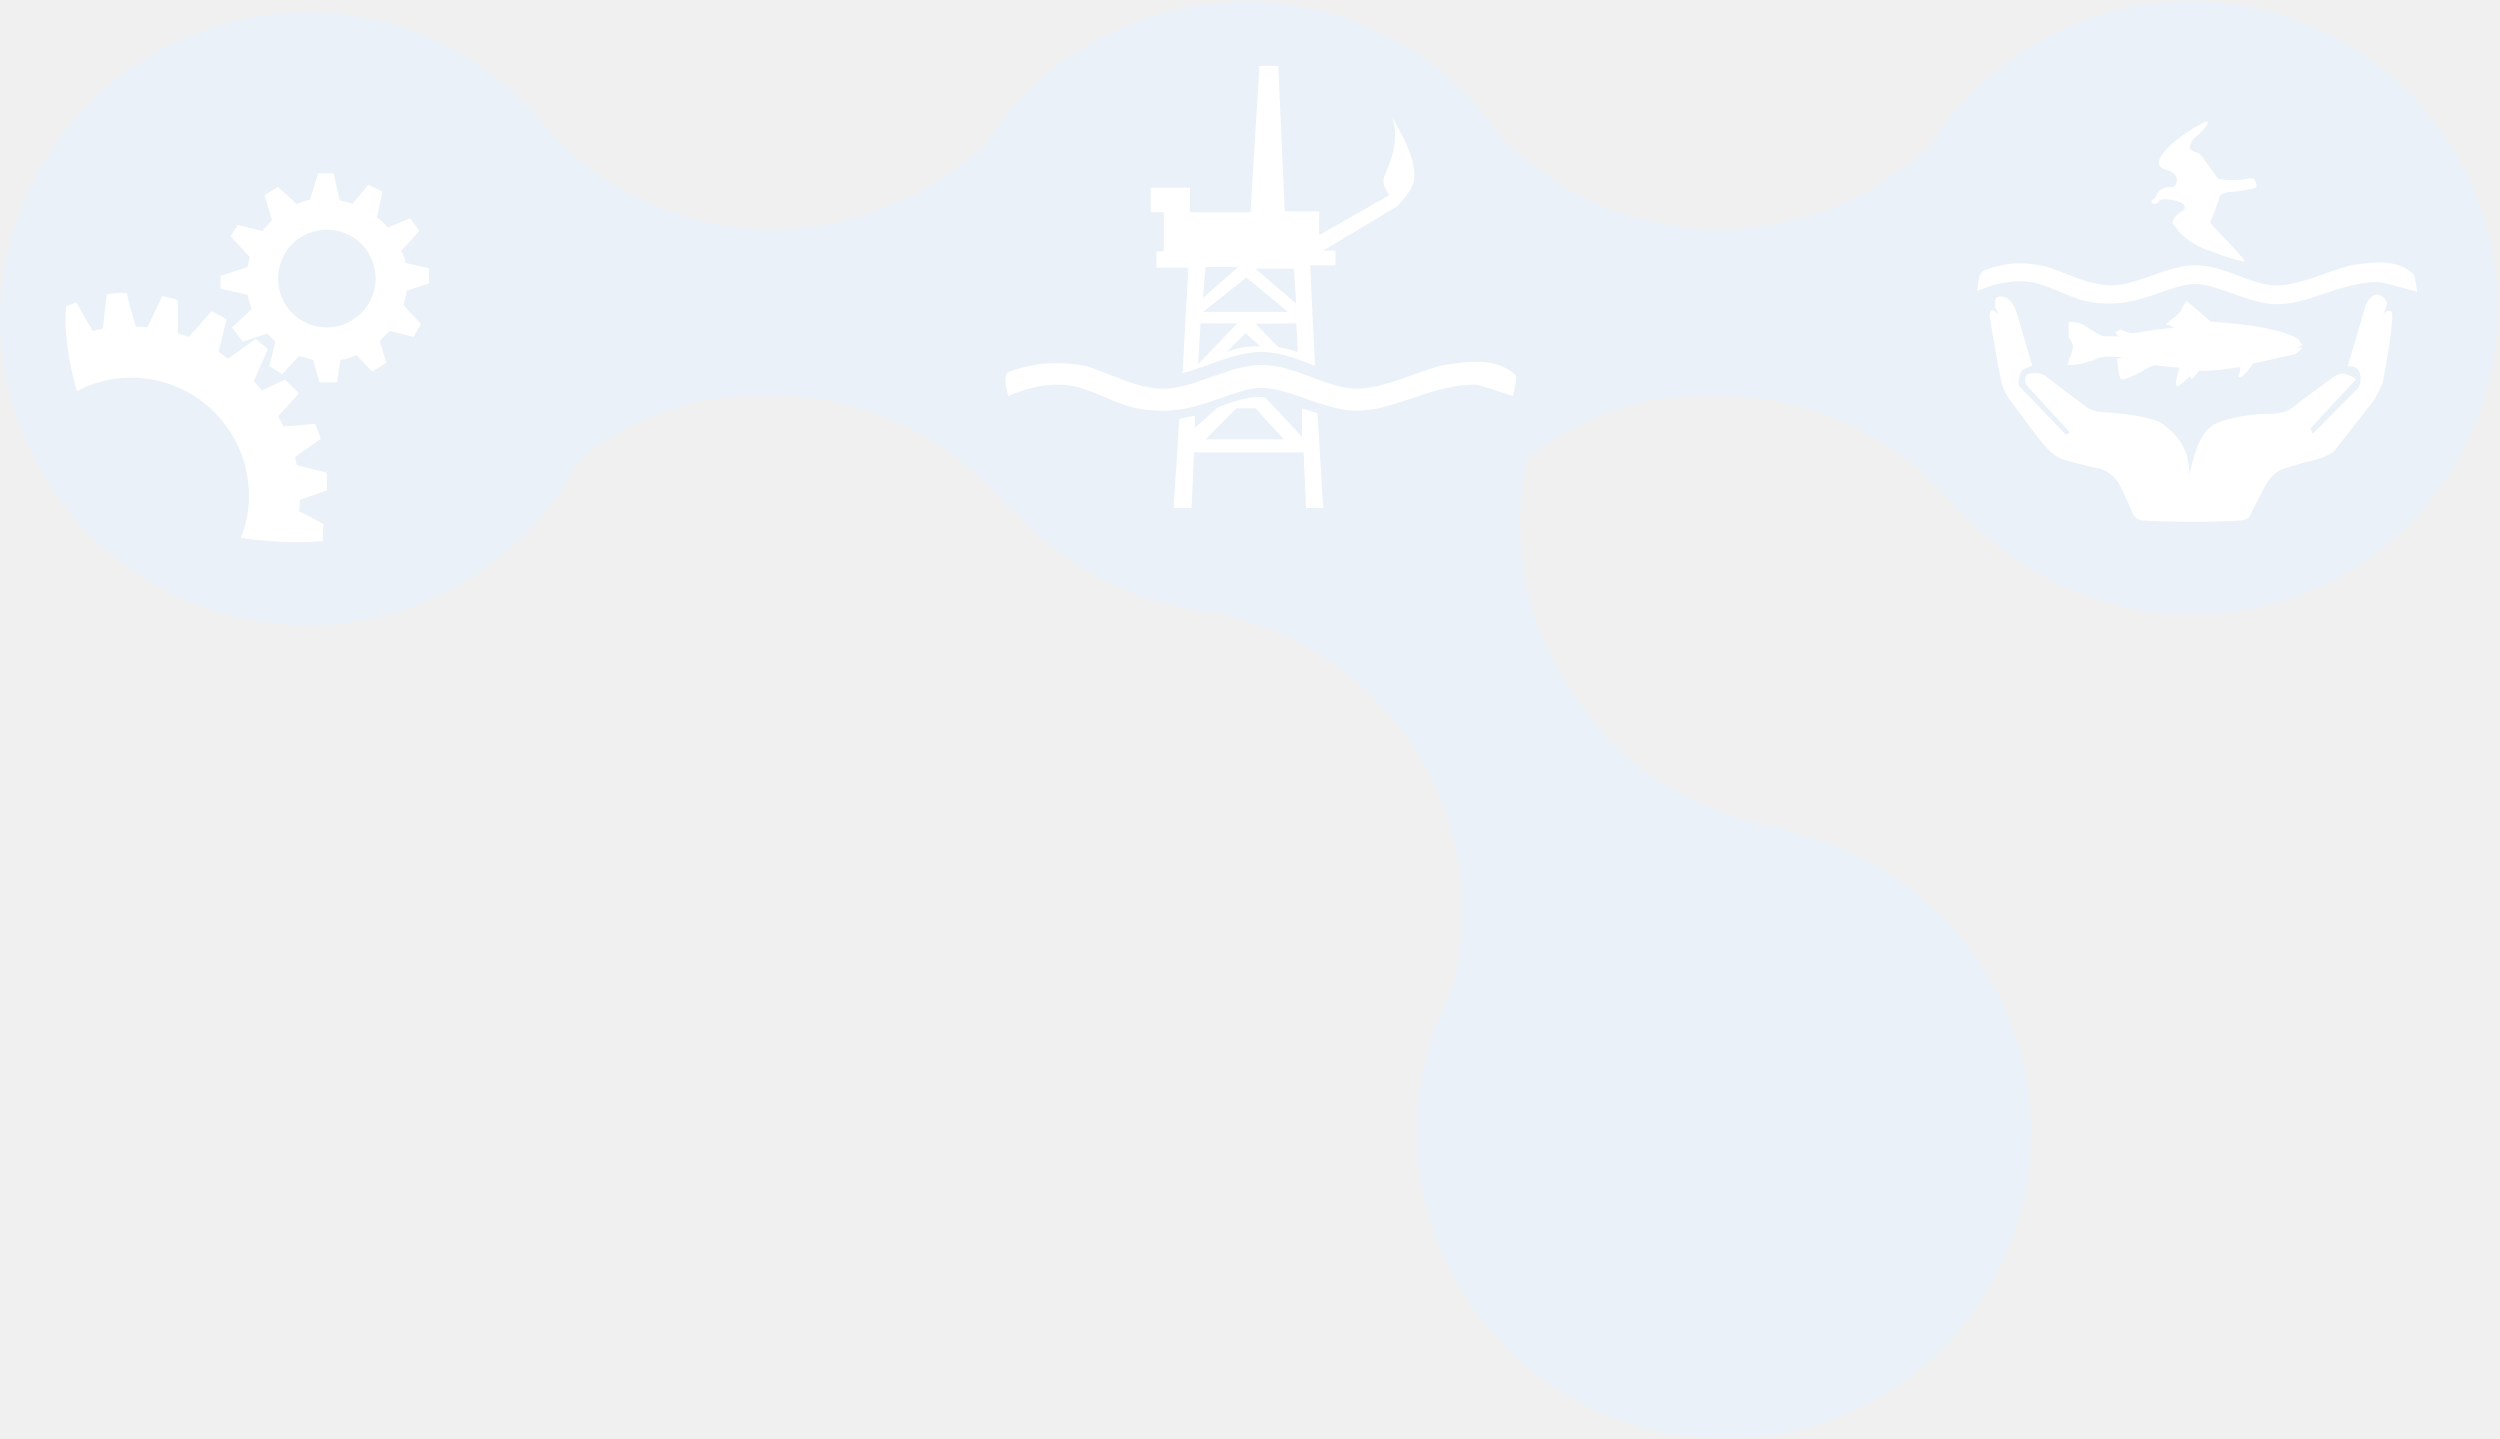
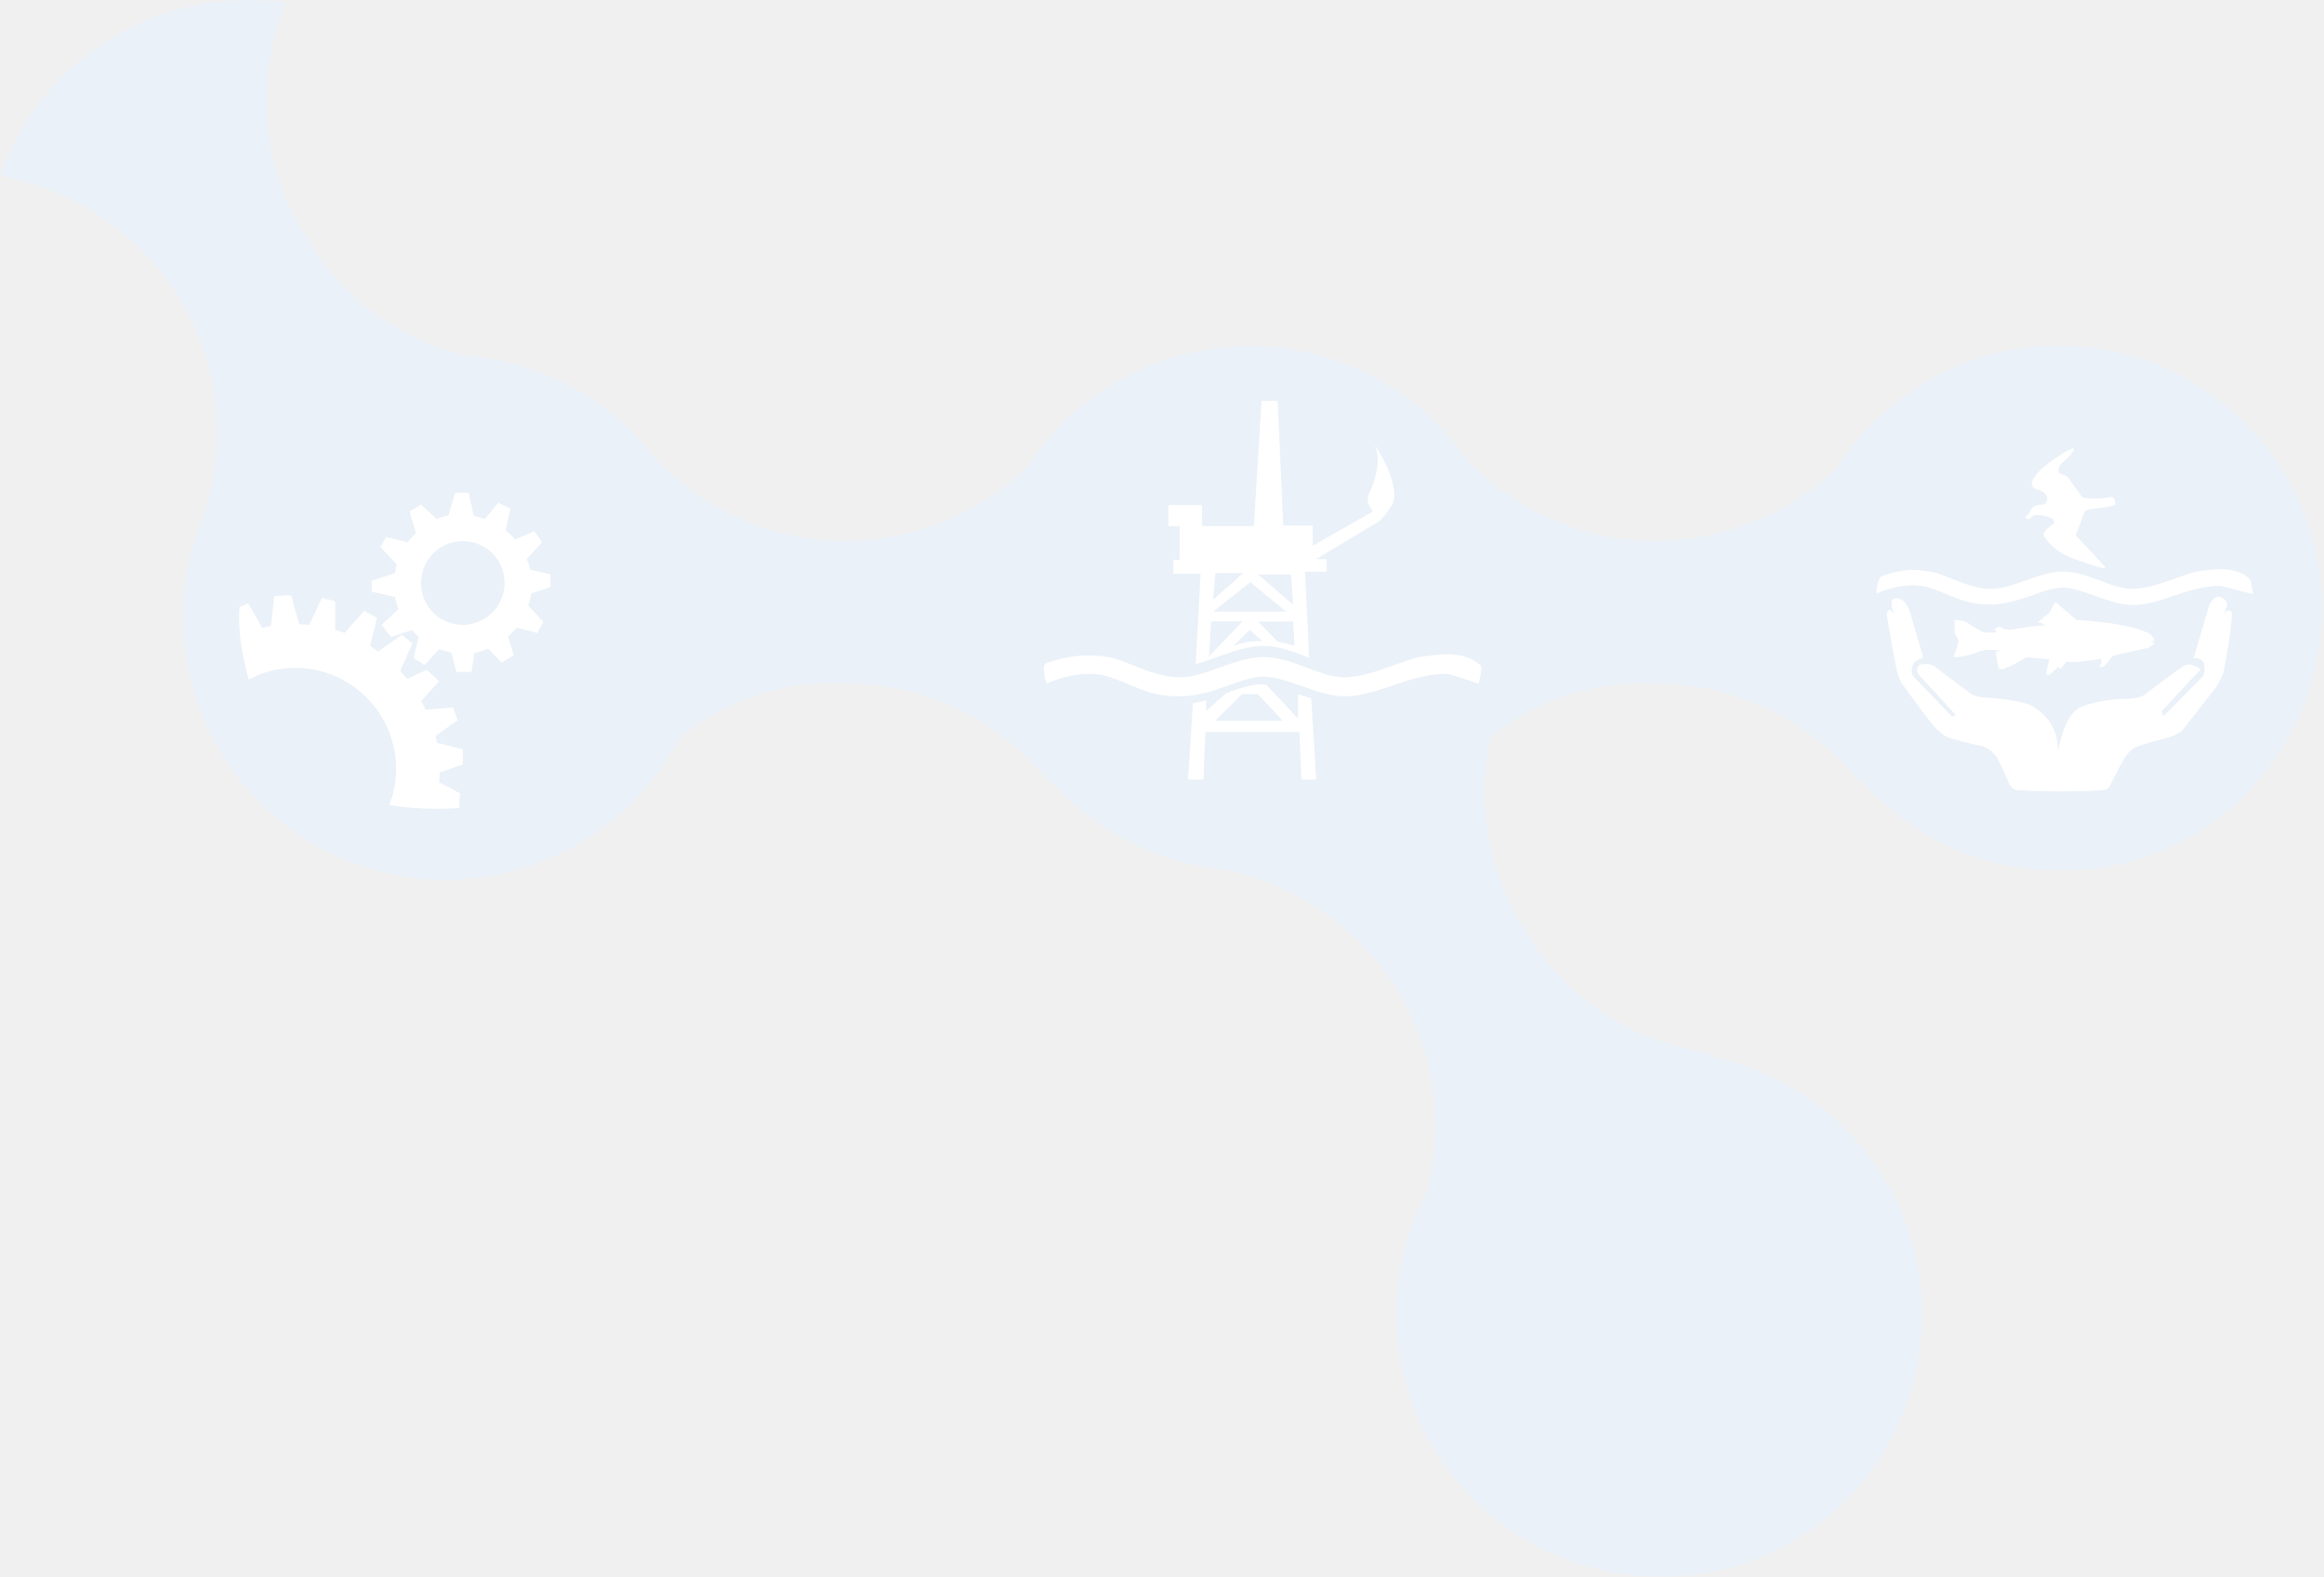
- <svg xmlns="http://www.w3.org/2000/svg" width="796" height="458" viewBox="0 0 796 458" fill="none">
-   <path fill-rule="evenodd" clip-rule="evenodd" d="M697.485 195.589C668.39 195.589 642.175 182.763 624.23 162.492C624.159 162.586 624.087 162.68 624.015 162.773C623.941 162.869 623.868 162.964 623.794 163.06C605.603 140.364 578.317 125.99 547.241 125.99C524.057 124.862 502.982 132.575 486.219 145.99C481.275 168.763 484.345 193.777 497.84 215.817C512.999 243.052 539.527 259.695 568.329 263.478C568.177 263.873 568.022 264.267 567.865 264.66C612.652 273.54 646.638 313.164 646.638 360.391C646.638 414.86 602.676 458.738 548.862 457.981C495.047 457.981 451.086 414.103 451.086 360.391C451.086 343.966 455.197 328.461 462.443 314.849C468.572 290.638 465.937 264.572 452.363 241.539C437.714 216.684 413.865 201.012 387.654 195.206C363.076 193.009 339.686 181.654 322.954 162.483C322.806 162.676 322.659 162.868 322.511 163.06C304.32 140.364 277.033 125.99 245.957 125.99C222.626 124.854 201.43 132.674 184.616 146.247C174.983 164.818 159.3 180.495 138.728 189.972C90.219 212.668 31.856 191.485 9.118 142.312C-13.621 93.895 7.602 35.643 56.869 12.948C99.037 -6.781 148.652 6.647 175.839 42.797C193.8 61.352 218.578 73.034 245.957 73.034C272.01 73.034 296.297 62.457 313.628 45.963C321.952 32.835 333.552 21.517 348.032 13.358C392.694 -11.807 448.996 1.296 477.245 42.924C495.196 61.405 519.924 73.034 547.241 73.034C573.217 73.034 597.438 62.519 614.759 46.108C632.11 18.695 662.744 0.409 697.485 0.409C751.299 0.409 795.261 44.287 795.261 97.999C795.261 152.468 751.299 196.346 697.485 195.589Z" fill="#EAF1F8" />
-   <path fill-rule="evenodd" clip-rule="evenodd" d="M370.541 80.053H368.198V85.257H378.353L376.53 118.815C379.276 118.108 382.082 117.098 384.928 116.075C390.448 114.09 396.118 112.052 401.787 112.052C407.148 112.052 412.509 114.102 417.656 116.071L417.662 116.073L417.919 116.171C418.184 116.273 418.448 116.374 418.712 116.474L417.15 84.476H425.222V79.793H421.316L444.751 65.745C444.751 65.745 447.094 63.664 449.437 59.762C451.781 55.86 449.698 47.795 443.188 37.389C445.851 44.16 442.664 51.605 441.156 55.128L441.155 55.13C441.041 55.396 440.936 55.64 440.845 55.86C439.543 58.981 442.407 62.103 442.407 62.103L420.014 74.851V67.306H409.078L406.995 21H401.006L398.142 67.566H378.874V59.762H366.375V67.566H370.541V80.053ZM396.58 110.491C393.976 110.751 390.591 112.052 390.591 112.052L396.58 106.068L401.267 110.231C401.267 110.231 399.183 110.231 396.58 110.491ZM406.995 110.491C404.391 107.889 399.704 102.946 399.704 102.946C399.965 103.207 412.723 102.946 412.723 102.946L413.244 112.052C413.177 112.052 413.021 111.999 412.751 111.908C411.98 111.647 410.273 111.069 406.995 110.491ZM411.942 85.517L412.723 96.703L399.704 85.517H411.942ZM383.821 84.996H394.236L383.04 94.882L383.821 84.996ZM396.84 88.378L410.12 99.304H383.04L396.84 88.378ZM382.259 102.946H393.976L381.477 115.954L382.259 102.946ZM482.507 119.336C476.258 113.873 468.446 114.913 459.593 116.214C457.12 116.763 454.067 117.859 450.751 119.05C444.641 121.244 437.64 123.758 431.732 123.758C427.355 123.758 422.739 122.018 417.939 120.21C412.745 118.252 407.337 116.214 401.788 116.214C396.313 116.214 390.77 118.198 385.369 120.131C380.238 121.968 375.235 123.758 370.542 123.758C364.539 123.758 358.537 121.365 353.232 119.25C349.792 117.878 346.646 116.623 343.983 116.214C337.213 115.173 330.703 115.173 321.329 118.295C318.726 119.076 321.069 126.1 321.069 126.1C321.069 126.1 333.307 120.116 343.983 123.498C347.372 124.572 350.026 125.698 352.471 126.735C357.726 128.964 362.011 130.782 370.542 130.782C377.375 130.782 383.507 128.605 389.067 126.631C393.677 124.995 397.893 123.498 401.788 123.498C405.905 123.498 410.679 125.17 415.653 126.912C421.06 128.806 426.703 130.782 431.992 130.782C437.769 130.782 443.546 128.846 449.527 126.841C455.948 124.689 462.604 122.458 469.748 122.458C471.831 122.718 481.726 126.1 481.726 126.1C481.726 126.1 483.288 119.856 482.507 119.336ZM414.547 139.107V130.002L419.494 131.563L421.317 161.74H415.849L415.068 144.05H380.176L379.395 161.74H373.667L375.49 133.384L380.437 132.343V136.246L387.728 129.742C387.728 129.742 397.883 125.319 402.83 126.62C406.215 130.002 414.547 139.107 414.547 139.107ZM393.716 130.002L383.822 139.888H408.819L399.705 130.002H393.716ZM93.934 145.526L102.127 139.691L100.402 134.936L90.268 135.8C89.837 134.72 89.19 133.639 88.543 132.559L95.228 125.211L90.7 120.888L83.369 124.346C82.938 123.806 82.506 123.32 82.075 122.833C81.644 122.347 81.213 121.861 80.781 121.321L85.309 111.163L81.428 107.921L72.588 114.189C72.049 113.865 71.564 113.486 71.079 113.108C70.594 112.73 70.109 112.352 69.57 112.028L72.157 101.654L67.413 99.061L60.083 107.273C59.005 106.841 57.926 106.408 56.633 106.192V95.819C56.848 95.17 51.674 94.306 51.674 94.306L46.93 104.247C45.636 104.031 44.558 104.031 43.265 104.031C41.971 99.709 40.462 94.306 40.462 93.657C40.462 92.793 33.993 93.657 33.993 93.657L32.7 104.68L29.465 105.328L24.291 96.251L21.057 97.548C19.979 110.299 24.506 124.562 24.506 124.562C29.681 121.753 35.503 120.24 41.755 120.24C62.454 120.24 79.272 137.097 79.272 157.844C79.272 162.599 78.41 167.137 76.685 171.244C88.975 173.189 99.324 172.54 102.774 172.324C102.774 170.163 102.774 167.137 103.205 167.137C103.636 167.137 98.893 164.544 95.228 162.815C95.443 161.518 95.443 160.222 95.443 159.141L104.068 156.115V150.496L94.581 148.119C94.365 147.687 94.15 146.606 93.934 145.526ZM136.625 85.445V90.2L129.51 92.577C129.294 94.09 128.863 95.603 128.432 97.115L128.432 97.115L134.038 103.167L131.666 107.273L124.12 105.328L120.886 108.57L123.042 115.485L118.514 118.295L113.555 113.108C111.83 113.756 110.105 114.405 108.38 114.621L107.302 121.753H101.696L99.755 114.621L95.228 113.324L89.837 119.159L85.741 116.566L87.681 108.786L85.094 106.192L77.332 108.786L73.882 104.247L80.135 98.412C79.991 97.908 79.823 97.404 79.656 96.899C79.32 95.891 78.985 94.882 78.841 93.874L70.216 91.929V87.822L78.841 85.013L79.488 81.771L73.451 75.288L75.607 71.614L83.584 73.559C84.447 72.262 85.525 71.181 86.603 70.101L86.603 70.101L84.231 62.105L88.543 59.511L94.365 64.914C94.679 64.809 95.005 64.692 95.342 64.57L95.342 64.57C96.391 64.193 97.534 63.781 98.677 63.617L101.265 55.189H106.224L108.164 63.833C109.674 64.049 110.967 64.482 112.261 64.914L112.261 64.914L117.22 58.863L121.748 61.024L120.023 69.236C121.317 70.101 122.395 71.181 123.473 72.478L130.588 69.453C130.588 69.453 133.391 73.126 133.391 73.559C133.391 73.729 131.375 75.921 129.359 78.112C128.822 78.696 128.284 79.28 127.785 79.826C128.432 81.123 128.863 82.419 129.079 83.716L136.625 85.445ZM88.543 88.687C88.543 97.332 95.443 104.247 104.068 104.247C112.477 104.247 119.592 97.332 119.592 88.687C119.592 80.042 112.692 73.126 104.068 73.126C95.443 73.126 88.543 80.042 88.543 88.687ZM731.893 108.198C731 106.866 725.194 105.09 718.719 103.98C712.021 102.87 703.982 102.426 703.982 102.426L696.167 95.765C696.167 95.765 694.604 98.207 694.158 99.317C693.811 99.892 692.447 100.942 691.305 101.822L691.305 101.823C690.241 102.642 689.369 103.314 689.692 103.314C690.362 103.314 691.032 103.536 692.371 104.424C689.245 104.424 682.547 105.534 680.091 105.978C677.635 106.422 675.402 104.868 675.402 104.868L673.392 105.756L674.509 107.088H669.82C668.927 107.088 665.577 104.868 663.568 103.536C661.558 102.426 658.655 102.426 658.655 102.426V107.31C658.655 107.381 658.769 107.542 658.93 107.771C659.276 108.262 659.843 109.067 659.995 109.975C660.146 111.026 659.582 112.483 658.994 114.002C658.713 114.73 658.426 115.472 658.209 116.191C661.112 116.635 666.694 114.637 666.694 114.637C666.694 114.637 668.257 113.749 670.49 113.527C672.722 113.527 675.848 113.749 675.848 113.749L674.062 114.193C674.062 114.193 674.509 119.744 675.178 120.41C675.625 121.076 676.741 120.632 676.741 120.632C676.741 120.632 680.537 119.3 683.217 117.524C685.896 115.747 686.789 116.413 686.789 116.413L693.934 117.08C693.934 117.08 692.818 120.632 692.818 122.186C692.818 123.5 693.616 122.909 694.268 122.427C694.387 122.339 694.501 122.255 694.604 122.186C695.274 121.742 697.284 119.744 697.284 119.744C697.284 119.744 697.73 120.854 697.954 120.632C698.177 120.41 699.517 119.078 700.186 117.968C703.536 118.412 710.681 117.302 713.137 116.857C713.584 117.524 712.914 119.078 712.914 119.078C712.914 119.078 712.244 120.41 713.584 119.966C714.923 119.522 717.379 115.747 717.379 115.747C717.379 115.747 728.544 113.305 730.33 112.861C732.116 112.417 733.009 110.641 733.009 110.641H731.223L733.009 109.975C733.152 109.975 733.021 109.793 732.673 109.312C732.478 109.042 732.214 108.677 731.893 108.198ZM656.555 93.199C654.459 92.314 652.183 91.353 649.276 90.436C640.122 87.55 629.627 92.656 629.627 92.656C629.627 92.656 629.627 86.662 631.86 85.996C639.898 83.331 643.694 83.553 649.5 84.442C651.783 84.791 654.482 85.862 657.431 87.032C661.98 88.838 667.128 90.88 672.275 90.88C676.3 90.88 680.589 89.352 684.989 87.785C689.621 86.135 694.374 84.442 699.069 84.442C703.827 84.442 708.465 86.181 712.919 87.852C717.035 89.395 720.994 90.88 724.747 90.88C729.813 90.88 735.817 88.734 741.057 86.862C743.9 85.846 746.518 84.91 748.638 84.442C756.23 83.331 762.929 82.443 768.288 87.106C768.957 87.55 769.627 92.879 769.627 92.879C769.627 92.879 759.133 89.992 757.347 89.77C751.22 89.77 745.513 91.674 740.007 93.511C734.878 95.222 729.924 96.875 724.97 96.875C720.434 96.875 715.535 95.128 710.84 93.454C706.522 91.914 702.376 90.436 698.846 90.436C695.506 90.436 691.89 91.714 687.937 93.11C683.17 94.795 677.911 96.653 672.052 96.653C664.736 96.653 661.062 95.102 656.555 93.199ZM687.236 64.237C688.252 63.226 689.269 63.366 690.188 63.492C690.48 63.532 690.762 63.571 691.032 63.571C692.148 63.571 694.828 64.459 695.274 65.125C695.721 65.791 695.944 66.679 694.604 67.345C693.265 68.011 691.032 70.454 691.925 71.342C692.08 71.496 692.268 71.756 692.514 72.096C693.688 73.721 696.181 77.17 702.643 79.557C710.458 82.443 714.477 83.553 714.7 83.109C714.923 82.665 704.429 71.786 704.429 71.786C704.429 71.786 703.312 71.12 703.982 70.01C704.652 68.899 706.885 62.461 706.885 62.239C706.885 62.017 708.671 61.128 710.011 61.128C711.351 61.128 717.156 60.24 718.049 59.796C718.942 59.352 718.273 58.02 718.049 57.576C717.826 57.132 717.379 56.466 715.593 56.91C713.807 57.354 710.681 57.354 709.788 57.354C708.895 57.354 706.215 56.91 706.215 56.91L701.749 50.693C701.749 50.693 701.08 49.361 700.186 48.917C699.924 48.786 699.583 48.656 699.228 48.519C698.377 48.192 697.441 47.833 697.284 47.363C697.06 46.697 697.73 44.698 698.623 44.032C699.517 43.366 703.536 39.814 702.866 38.704C702.419 38.038 689.915 45.364 687.682 50.471C686.566 52.913 688.576 53.801 689.692 54.024C690.808 54.246 692.818 55.356 693.041 56.688C693.265 58.02 692.818 59.574 691.255 59.574C689.692 59.574 688.352 59.796 687.236 61.128C686.343 62.461 686.343 62.905 686.343 62.905C686.343 62.905 685.003 63.793 685.003 64.237C685.003 64.681 685.896 65.569 687.236 64.237ZM760.025 96.875C759.802 97.985 758.685 100.205 758.685 100.205C758.685 100.205 759.802 98.429 761.365 99.095C762.928 99.761 758.685 121.742 758.685 121.742C758.685 121.742 756.676 126.627 755.336 128.181C753.996 129.735 743.502 143.279 743.502 143.279C743.502 143.279 741.939 145.277 736.357 146.609C730.775 147.941 726.532 149.496 726.532 149.496C726.532 149.496 723.853 150.384 721.843 153.714C719.834 157.045 716.484 163.927 716.484 163.927C716.484 163.927 716.261 165.482 713.582 165.704C710.902 165.926 697.505 166.592 681.875 165.704C680.089 165.26 679.196 164.149 678.749 162.817C678.303 161.485 674.73 153.714 674.06 153.048C673.964 152.953 673.846 152.817 673.702 152.652C672.839 151.661 671.062 149.622 667.808 149.052C664.012 148.385 656.421 146.165 656.421 146.165C656.421 146.165 654.188 145.499 651.062 141.947C648.886 139.474 644.871 133.99 642.104 130.21C640.896 128.559 639.926 127.234 639.451 126.627C637.888 124.628 637.218 121.52 636.548 118.19C635.878 114.859 633.422 100.427 633.422 100.427C633.422 100.427 633.645 97.541 635.432 99.317C636.357 100.237 636.204 99.907 635.873 99.19C635.564 98.522 635.101 97.517 635.208 96.875C635.208 96.779 635.207 96.683 635.206 96.588C635.191 95.359 635.178 94.227 637.665 94.433C639.228 94.655 641.014 95.765 642.354 100.427C643.693 105.09 647.043 116.413 647.043 116.413C647.043 116.413 643.917 117.524 643.47 118.412C643.023 119.3 642.13 122.186 643.247 123.296C644.363 124.406 657.76 138.394 657.76 138.394L659.1 137.728L645.033 122.408C645.033 122.408 643.693 119.078 646.819 118.856C649.945 118.634 650.838 119.3 652.178 120.41C653.518 121.52 665.129 130.179 665.129 130.179C665.129 130.179 667.585 131.289 670.264 131.289C672.944 131.289 685.448 132.621 688.35 134.842C688.451 134.919 688.556 134.998 688.664 135.08C691.664 137.362 697.274 141.627 697.059 151.272C699.068 142.169 701.301 136.84 705.543 134.842C709.786 132.843 717.824 131.733 722.29 131.733C726.755 131.733 728.765 130.845 730.551 129.291C732.338 127.737 743.725 119.522 743.725 119.522C743.725 119.522 745.511 118.634 746.851 119.078C748.191 119.522 750.647 120.632 749.977 121.076C749.307 121.52 735.687 136.396 735.687 136.396L736.357 138.172L750.2 124.184C750.2 124.184 751.987 123.074 751.54 119.522C751.094 115.969 747.521 116.635 747.521 116.635L753.326 96.875C753.326 96.875 754.889 93.767 756.676 93.767C758.462 93.767 760.248 95.765 760.025 96.875Z" fill="white" />
+ <svg xmlns="http://www.w3.org/2000/svg" width="864" height="586" viewBox="0 0 864 586" fill="none">
+   <path d="M43.203 13.105C62.91 1.757 84.891 -2.026 106.113 1.001C95.502 28.235 96.26 59.252 112.935 86.487C126.171 110.266 148.074 125.971 172.591 132.091C200.284 134.057 226.58 147.849 243.839 170.797C261.8 189.352 286.578 201.034 313.957 201.034C340.01 201.034 364.297 190.457 381.628 173.963C389.952 160.835 401.552 149.516 416.032 141.358C460.694 116.193 516.996 129.296 545.245 170.924C563.196 189.405 587.924 201.034 615.241 201.034C641.217 201.034 665.438 190.519 682.759 174.108C700.11 146.695 730.744 128.409 765.485 128.409C819.299 128.409 863.261 172.287 863.261 225.999C863.261 280.468 819.299 324.346 765.485 323.589C736.39 323.589 710.175 310.763 692.23 290.492C692.159 290.586 692.087 290.68 692.015 290.773C691.941 290.869 691.868 290.964 691.794 291.06C673.603 268.364 646.317 253.99 615.241 253.99C592.057 252.862 570.982 260.575 554.219 273.99C549.275 296.763 552.345 321.777 565.84 343.817C580.999 371.052 607.527 387.695 636.329 391.478C636.177 391.873 636.022 392.267 635.865 392.66C680.652 401.54 714.638 441.164 714.638 488.391C714.638 542.86 670.676 586.738 616.862 585.981C563.047 585.981 519.086 542.104 519.086 488.391C519.086 471.966 523.197 456.461 530.443 442.849C536.572 418.638 533.937 392.572 520.363 369.539C505.714 344.684 481.865 329.012 455.654 323.206C431.076 321.009 407.686 309.654 390.954 290.483C390.806 290.676 390.659 290.868 390.511 291.06C372.32 268.364 345.033 253.99 313.957 253.99C290.626 252.854 269.43 260.674 252.616 274.247C242.983 292.818 227.3 308.495 206.728 317.972C158.219 340.668 99.856 319.485 77.118 270.312C64.92 244.339 65.373 215.537 76.019 190.911C83.999 165.219 82.046 136.962 67.458 112.208C52.299 86.487 27.286 70.6 0 65.304C7.58 44.122 21.981 25.209 43.203 13.105Z" fill="#EAF1F8" />
+   <path fill-rule="evenodd" clip-rule="evenodd" d="M438.541 208.054H436.198V213.256H446.353L444.53 246.815C447.276 246.108 450.082 245.098 452.928 244.075C458.448 242.09 464.118 240.052 469.787 240.052C475.148 240.052 480.509 242.102 485.656 244.071L485.662 244.073L485.919 244.171C486.184 244.273 486.448 244.374 486.712 244.474L485.15 212.476H493.222V207.793H489.316L512.751 193.745C512.751 193.745 515.094 191.664 517.437 187.762C519.781 183.86 517.698 175.795 511.188 165.389C513.851 172.16 510.664 179.605 509.156 183.128L509.155 183.13C509.041 183.396 508.936 183.64 508.845 183.86C507.543 186.982 510.407 190.103 510.407 190.103L488.014 202.851V195.306H477.078L474.995 149H469.006L466.142 195.566H446.874V187.762H434.375V195.566H438.541V208.054ZM464.58 238.491C461.976 238.751 458.591 240.052 458.591 240.052L464.58 234.068L469.267 238.231C469.267 238.231 467.183 238.231 464.58 238.491ZM474.995 238.491C472.391 235.889 467.704 230.946 467.704 230.946C467.965 231.207 480.723 230.946 480.723 230.946L481.244 240.052C481.177 240.052 481.021 239.999 480.751 239.908C479.98 239.647 478.273 239.069 474.995 238.491ZM479.942 213.517L480.723 224.703L467.704 213.517H479.942ZM451.821 212.996H462.236L451.04 222.882L451.821 212.996ZM464.84 216.378L478.12 227.304H451.04L464.84 216.378ZM450.259 230.946H461.976L449.477 243.954L450.259 230.946Z" fill="white" />
+   <path d="M550.507 247.336C544.258 241.873 536.446 242.913 527.593 244.214C525.12 244.763 522.067 245.859 518.751 247.05C512.641 249.244 505.64 251.758 499.732 251.758C495.355 251.758 490.739 250.018 485.939 248.21C480.745 246.252 475.337 244.214 469.788 244.214C464.313 244.214 458.77 246.198 453.369 248.131C448.238 249.968 443.235 251.758 438.542 251.758C432.539 251.758 426.537 249.365 421.232 247.25C417.792 245.878 414.646 244.623 411.983 244.214C405.213 243.173 398.703 243.173 389.329 246.295C386.726 247.076 389.069 254.1 389.069 254.1C389.069 254.1 401.307 248.116 411.983 251.498C415.372 252.572 418.026 253.698 420.471 254.735C425.726 256.964 430.011 258.782 438.542 258.782C445.375 258.782 451.507 256.605 457.067 254.631C461.677 252.995 465.893 251.498 469.788 251.498C473.905 251.498 478.679 253.17 483.653 254.912C489.06 256.806 494.703 258.782 499.992 258.782C505.769 258.782 511.546 256.846 517.527 254.841C523.948 252.689 530.604 250.458 537.748 250.458C539.831 250.718 549.726 254.1 549.726 254.1C549.726 254.1 551.288 247.856 550.507 247.336Z" fill="white" />
+   <path fill-rule="evenodd" clip-rule="evenodd" d="M482.547 267.107V258.002L487.494 259.563L489.317 289.74H483.849L483.068 272.05H448.176L447.395 289.74H441.667L443.49 261.384L448.437 260.343V264.246L455.728 257.742C455.728 257.742 465.883 253.319 470.83 254.62C474.215 258.002 482.547 267.107 482.547 267.107ZM461.716 258.002L451.822 267.888H476.819L467.705 258.002H461.716Z" fill="white" />
+   <path d="M161.934 273.526L170.127 267.691L168.402 262.936L158.268 263.8C157.837 262.72 157.19 261.639 156.544 260.559L163.228 253.211L158.7 248.888L151.369 252.346C150.938 251.806 150.506 251.32 150.075 250.833C149.644 250.347 149.213 249.861 148.781 249.321L153.309 239.163L149.428 235.921L140.588 242.189C140.049 241.865 139.564 241.486 139.079 241.108C138.594 240.73 138.109 240.352 137.57 240.028L140.157 229.654L135.413 227.06L128.083 235.273C127.005 234.841 125.926 234.408 124.633 234.192V223.819C124.848 223.17 119.674 222.306 119.674 222.306L114.93 232.247C113.636 232.031 112.558 232.031 111.265 232.031C109.971 227.709 108.462 222.306 108.462 221.658C108.462 220.793 101.993 221.658 101.993 221.658L100.7 232.68L97.466 233.328L92.291 224.251L89.057 225.548C87.978 238.299 92.506 252.562 92.506 252.562C97.681 249.753 103.503 248.24 109.755 248.24C130.454 248.24 147.272 265.097 147.272 285.844C147.272 290.599 146.41 295.137 144.685 299.244C156.975 301.189 167.324 300.54 170.774 300.324C170.774 298.163 170.774 295.137 171.205 295.137C171.636 295.137 166.893 292.544 163.228 290.815C163.443 289.518 163.443 288.222 163.443 287.141L172.068 284.115V278.496L162.581 276.119C162.365 275.687 162.149 274.606 161.934 273.526Z" fill="white" />
+   <path fill-rule="evenodd" clip-rule="evenodd" d="M204.625 213.445V218.2L197.51 220.577C197.294 222.09 196.863 223.603 196.432 225.115L202.038 231.167L199.666 235.273L192.12 233.328L188.886 236.57L191.042 243.485L186.514 246.295L181.555 241.108C179.83 241.756 178.105 242.405 176.38 242.621L175.302 249.753H169.696L167.755 242.621L163.228 241.324L157.837 247.159L153.741 244.566L155.681 236.786L153.094 234.192L145.332 236.786L141.882 232.247L148.135 226.412C147.991 225.908 147.823 225.404 147.655 224.899C147.32 223.891 146.985 222.882 146.841 221.874L138.216 219.929V215.822L146.841 213.013L147.488 209.771L141.451 203.288L143.607 199.614L151.584 201.559C152.447 200.262 153.525 199.181 154.603 198.101L152.231 190.104L156.544 187.511L162.365 192.914C162.679 192.809 163.005 192.692 163.342 192.571C164.391 192.193 165.534 191.781 166.677 191.617L169.265 183.189H174.224L176.164 191.833C177.674 192.05 178.967 192.482 180.261 192.914L185.22 186.863L189.748 189.024L188.023 197.236C189.317 198.101 190.395 199.181 191.473 200.478L198.588 197.452C198.588 197.452 201.391 201.126 201.391 201.559C201.391 201.729 199.375 203.92 197.359 206.112C196.822 206.696 196.284 207.28 195.785 207.826C196.432 209.123 196.863 210.419 197.079 211.716L204.625 213.445ZM156.544 216.687C156.544 225.332 163.443 232.247 172.068 232.247C180.477 232.247 187.592 225.332 187.592 216.687C187.592 208.042 180.692 201.126 172.068 201.126C163.443 201.126 156.544 208.042 156.544 216.687Z" fill="white" />
+   <path d="M799.893 236.198C799 234.866 793.194 233.09 786.719 231.98C780.021 230.87 771.982 230.426 771.982 230.426L764.167 223.765C764.167 223.765 762.604 226.207 762.158 227.317C761.811 227.892 760.447 228.942 759.305 229.822C758.241 230.642 757.369 231.314 757.692 231.314C758.362 231.314 759.032 231.536 760.371 232.424C757.245 232.424 750.547 233.534 748.091 233.978C745.635 234.422 743.402 232.868 743.402 232.868L741.392 233.756L742.509 235.088H737.82C736.927 235.088 733.577 232.868 731.568 231.536C729.558 230.426 726.655 230.426 726.655 230.426V235.31C726.655 235.381 726.769 235.542 726.93 235.771C727.276 236.262 727.843 237.067 727.995 237.975C728.146 239.026 727.582 240.483 726.994 242.002C726.713 242.73 726.426 243.472 726.209 244.191C729.112 244.635 734.694 242.637 734.694 242.637C734.694 242.637 736.257 241.749 738.49 241.527C740.722 241.527 743.848 241.749 743.848 241.749L742.062 242.193C742.062 242.193 742.509 247.744 743.178 248.41C743.625 249.076 744.741 248.632 744.741 248.632C744.741 248.632 748.537 247.3 751.217 245.524C753.896 243.747 754.789 244.413 754.789 244.413L761.934 245.08C761.934 245.08 760.818 248.632 760.818 250.186C760.818 251.5 761.616 250.909 762.268 250.427C762.387 250.339 762.501 250.255 762.604 250.186C763.274 249.742 765.284 247.744 765.284 247.744C765.284 247.744 765.73 248.854 765.954 248.632C766.177 248.41 767.517 247.078 768.186 245.968C771.536 246.412 778.681 245.302 781.137 244.857C781.584 245.524 780.914 247.078 780.914 247.078C780.914 247.078 780.244 248.41 781.584 247.966C782.923 247.522 785.379 243.747 785.379 243.747C785.379 243.747 796.544 241.305 798.33 240.861C800.116 240.417 801.009 238.641 801.009 238.641H799.223L801.009 237.975C801.152 237.975 801.021 237.793 800.673 237.312C800.478 237.042 800.214 236.677 799.893 236.198Z" fill="white" />
+   <path d="M724.555 221.199C722.459 220.314 720.183 219.353 717.276 218.436C708.122 215.55 697.627 220.656 697.627 220.656C697.627 220.656 697.627 214.662 699.86 213.996C707.898 211.331 711.694 211.553 717.5 212.441C719.783 212.791 722.482 213.862 725.431 215.032C729.98 216.838 735.128 218.88 740.275 218.88C744.3 218.88 748.589 217.352 752.989 215.785C757.621 214.135 762.374 212.441 767.069 212.441C771.827 212.441 776.465 214.181 780.919 215.852C785.035 217.395 788.994 218.88 792.747 218.88C797.813 218.88 803.817 216.734 809.057 214.862C811.9 213.846 814.518 212.91 816.638 212.441C824.23 211.331 830.929 210.443 836.288 215.106C836.957 215.55 837.627 220.879 837.627 220.879C837.627 220.879 827.133 217.992 825.347 217.77C819.22 217.77 813.513 219.674 808.007 221.511C802.878 223.222 797.924 224.875 792.97 224.875C788.434 224.875 783.535 223.128 778.84 221.454C774.522 219.914 770.376 218.436 766.846 218.436C763.506 218.436 759.89 219.714 755.937 221.11C751.17 222.795 745.911 224.653 740.052 224.653C732.736 224.653 729.062 223.101 724.555 221.199Z" fill="white" />
+   <path d="M755.236 192.237C756.252 191.226 757.269 191.366 758.188 191.492C758.48 191.532 758.762 191.571 759.032 191.571C760.148 191.571 762.828 192.459 763.274 193.125C763.721 193.791 763.944 194.679 762.604 195.345C761.265 196.011 759.032 198.454 759.925 199.342C760.08 199.496 760.268 199.756 760.514 200.096C761.688 201.721 764.181 205.17 770.643 207.557C778.458 210.443 782.477 211.553 782.7 211.109C782.923 210.665 772.429 199.786 772.429 199.786C772.429 199.786 771.312 199.12 771.982 198.01C772.652 196.899 774.885 190.461 774.885 190.239C774.885 190.017 776.671 189.128 778.011 189.128C779.351 189.128 785.156 188.24 786.049 187.796C786.942 187.352 786.273 186.02 786.049 185.576C785.826 185.132 785.379 184.466 783.593 184.91C781.807 185.354 778.681 185.354 777.788 185.354C776.895 185.354 774.215 184.91 774.215 184.91L769.749 178.693C769.749 178.693 769.08 177.361 768.186 176.917C767.924 176.786 767.583 176.655 767.228 176.519C766.377 176.192 765.441 175.833 765.284 175.363C765.06 174.697 765.73 172.698 766.623 172.032C767.517 171.366 771.536 167.814 770.866 166.704C770.419 166.038 757.915 173.364 755.682 178.471C754.566 180.913 756.576 181.802 757.692 182.024C758.808 182.246 760.818 183.356 761.041 184.688C761.265 186.02 760.818 187.574 759.255 187.574C757.692 187.574 756.352 187.796 755.236 189.128C754.343 190.461 754.343 190.905 754.343 190.905C754.343 190.905 753.003 191.793 753.003 192.237C753.003 192.681 753.896 193.569 755.236 192.237Z" fill="white" />
+   <path d="M828.025 224.875C827.802 225.985 826.685 228.205 826.685 228.205C826.685 228.205 827.802 226.429 829.365 227.095C830.928 227.761 826.685 249.742 826.685 249.742C826.685 249.742 824.676 254.627 823.336 256.181C821.996 257.735 811.502 271.279 811.502 271.279C811.502 271.279 809.939 273.277 804.357 274.609C798.775 275.941 794.532 277.496 794.532 277.496C794.532 277.496 791.853 278.384 789.843 281.714C787.834 285.045 784.484 291.927 784.484 291.927C784.484 291.927 784.261 293.482 781.582 293.704C778.902 293.926 765.505 294.592 749.875 293.704C748.089 293.26 747.196 292.149 746.749 290.817C746.303 289.485 742.73 281.714 742.06 281.048C741.964 280.953 741.846 280.817 741.702 280.652C740.839 279.661 739.062 277.622 735.808 277.052C732.012 276.385 724.421 274.165 724.421 274.165C724.421 274.165 722.188 273.499 719.062 269.947C716.886 267.474 712.871 261.99 710.104 258.21C708.896 256.559 707.926 255.234 707.451 254.627C705.888 252.628 705.218 249.52 704.548 246.19C703.878 242.859 701.422 228.427 701.422 228.427C701.422 228.427 701.645 225.541 703.432 227.317C704.357 228.237 704.204 227.907 703.873 227.19C703.564 226.521 703.101 225.517 703.208 224.875C703.208 224.779 703.207 224.684 703.206 224.588C703.191 223.359 703.178 222.227 705.665 222.433C707.228 222.655 709.014 223.765 710.354 228.427C711.693 233.09 715.043 244.413 715.043 244.413C715.043 244.413 711.917 245.524 711.47 246.412C711.023 247.3 710.13 250.186 711.247 251.296C712.363 252.406 725.76 266.394 725.76 266.394L727.1 265.728L713.033 250.408C713.033 250.408 711.693 247.078 714.819 246.856C717.945 246.634 718.838 247.3 720.178 248.41C721.518 249.52 733.129 258.179 733.129 258.179C733.129 258.179 735.585 259.289 738.264 259.289C740.944 259.289 753.448 260.621 756.35 262.842C756.451 262.919 756.556 262.998 756.664 263.08C759.664 265.362 765.274 269.627 765.059 279.272C767.068 270.169 769.301 264.84 773.543 262.842C777.786 260.843 785.824 259.733 790.29 259.733C794.755 259.733 796.765 258.845 798.551 257.291C800.338 255.737 811.725 247.522 811.725 247.522C811.725 247.522 813.511 246.634 814.851 247.078C816.191 247.522 818.647 248.632 817.977 249.076C817.307 249.52 803.687 264.396 803.687 264.396L804.357 266.172L818.2 252.184C818.2 252.184 819.987 251.074 819.54 247.522C819.094 243.969 815.521 244.635 815.521 244.635L821.326 224.875C821.326 224.875 822.889 221.767 824.676 221.767C826.462 221.767 828.248 223.765 828.025 224.875Z" fill="white" />
</svg>
